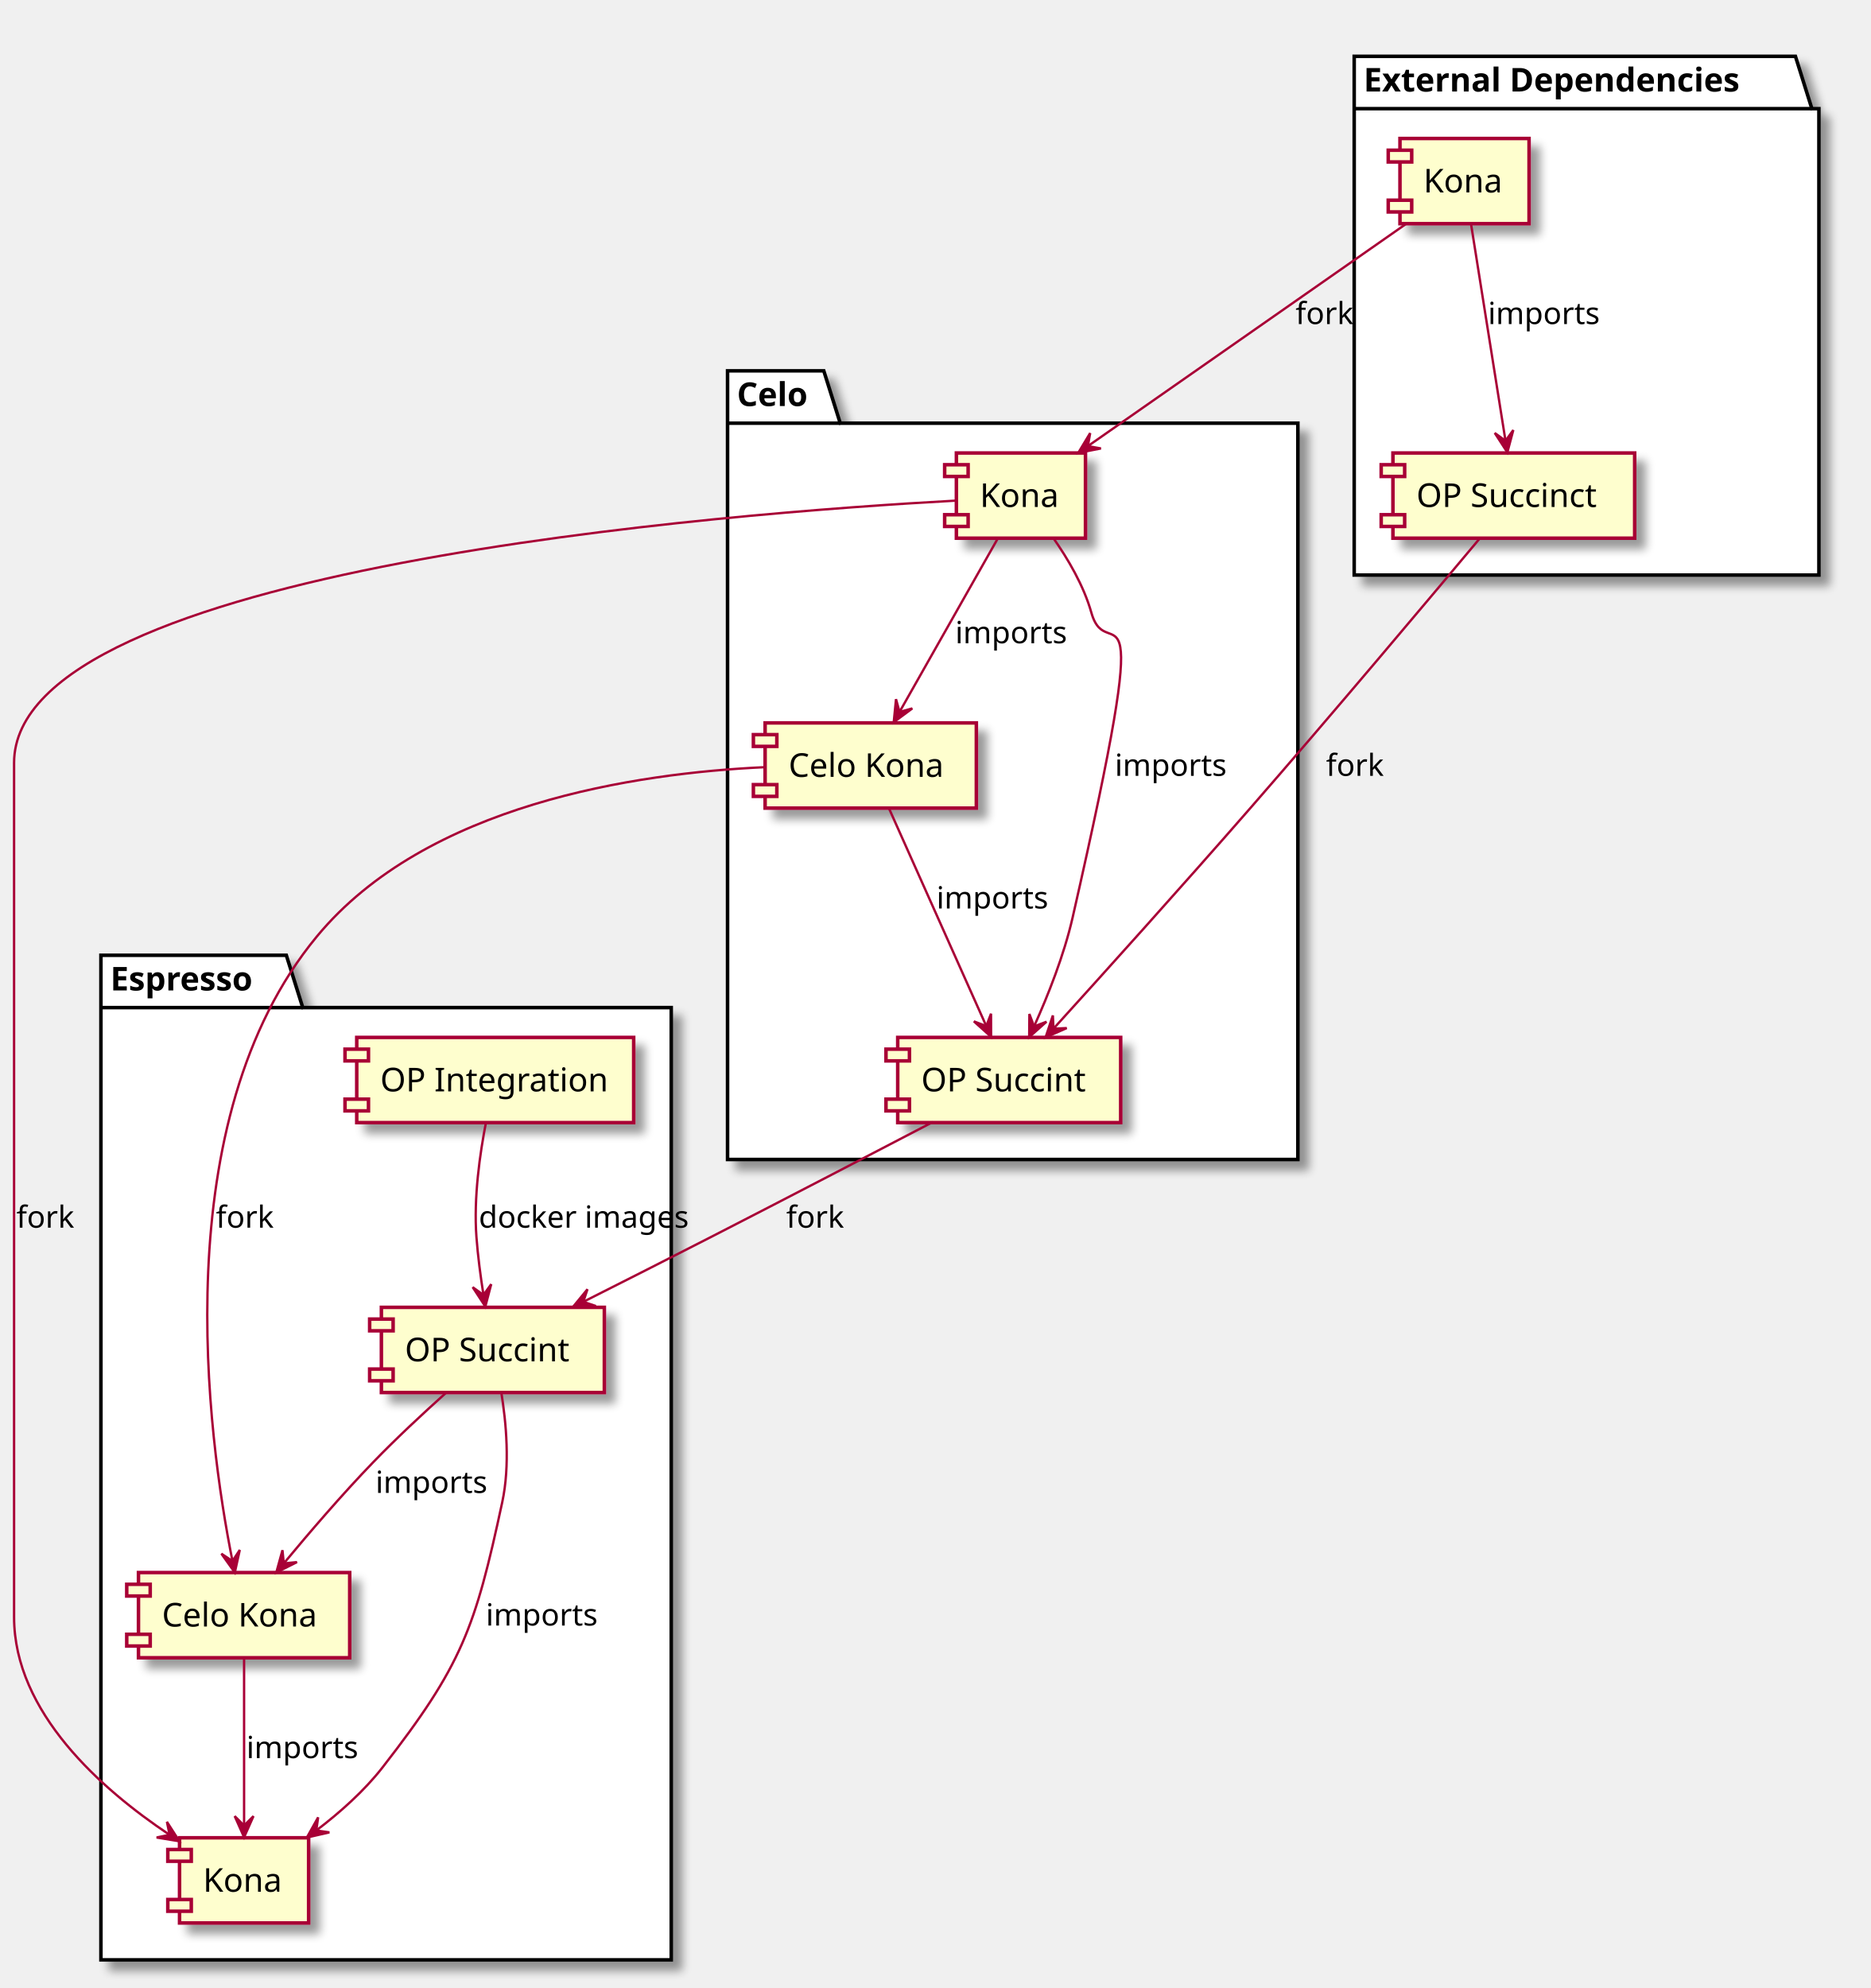
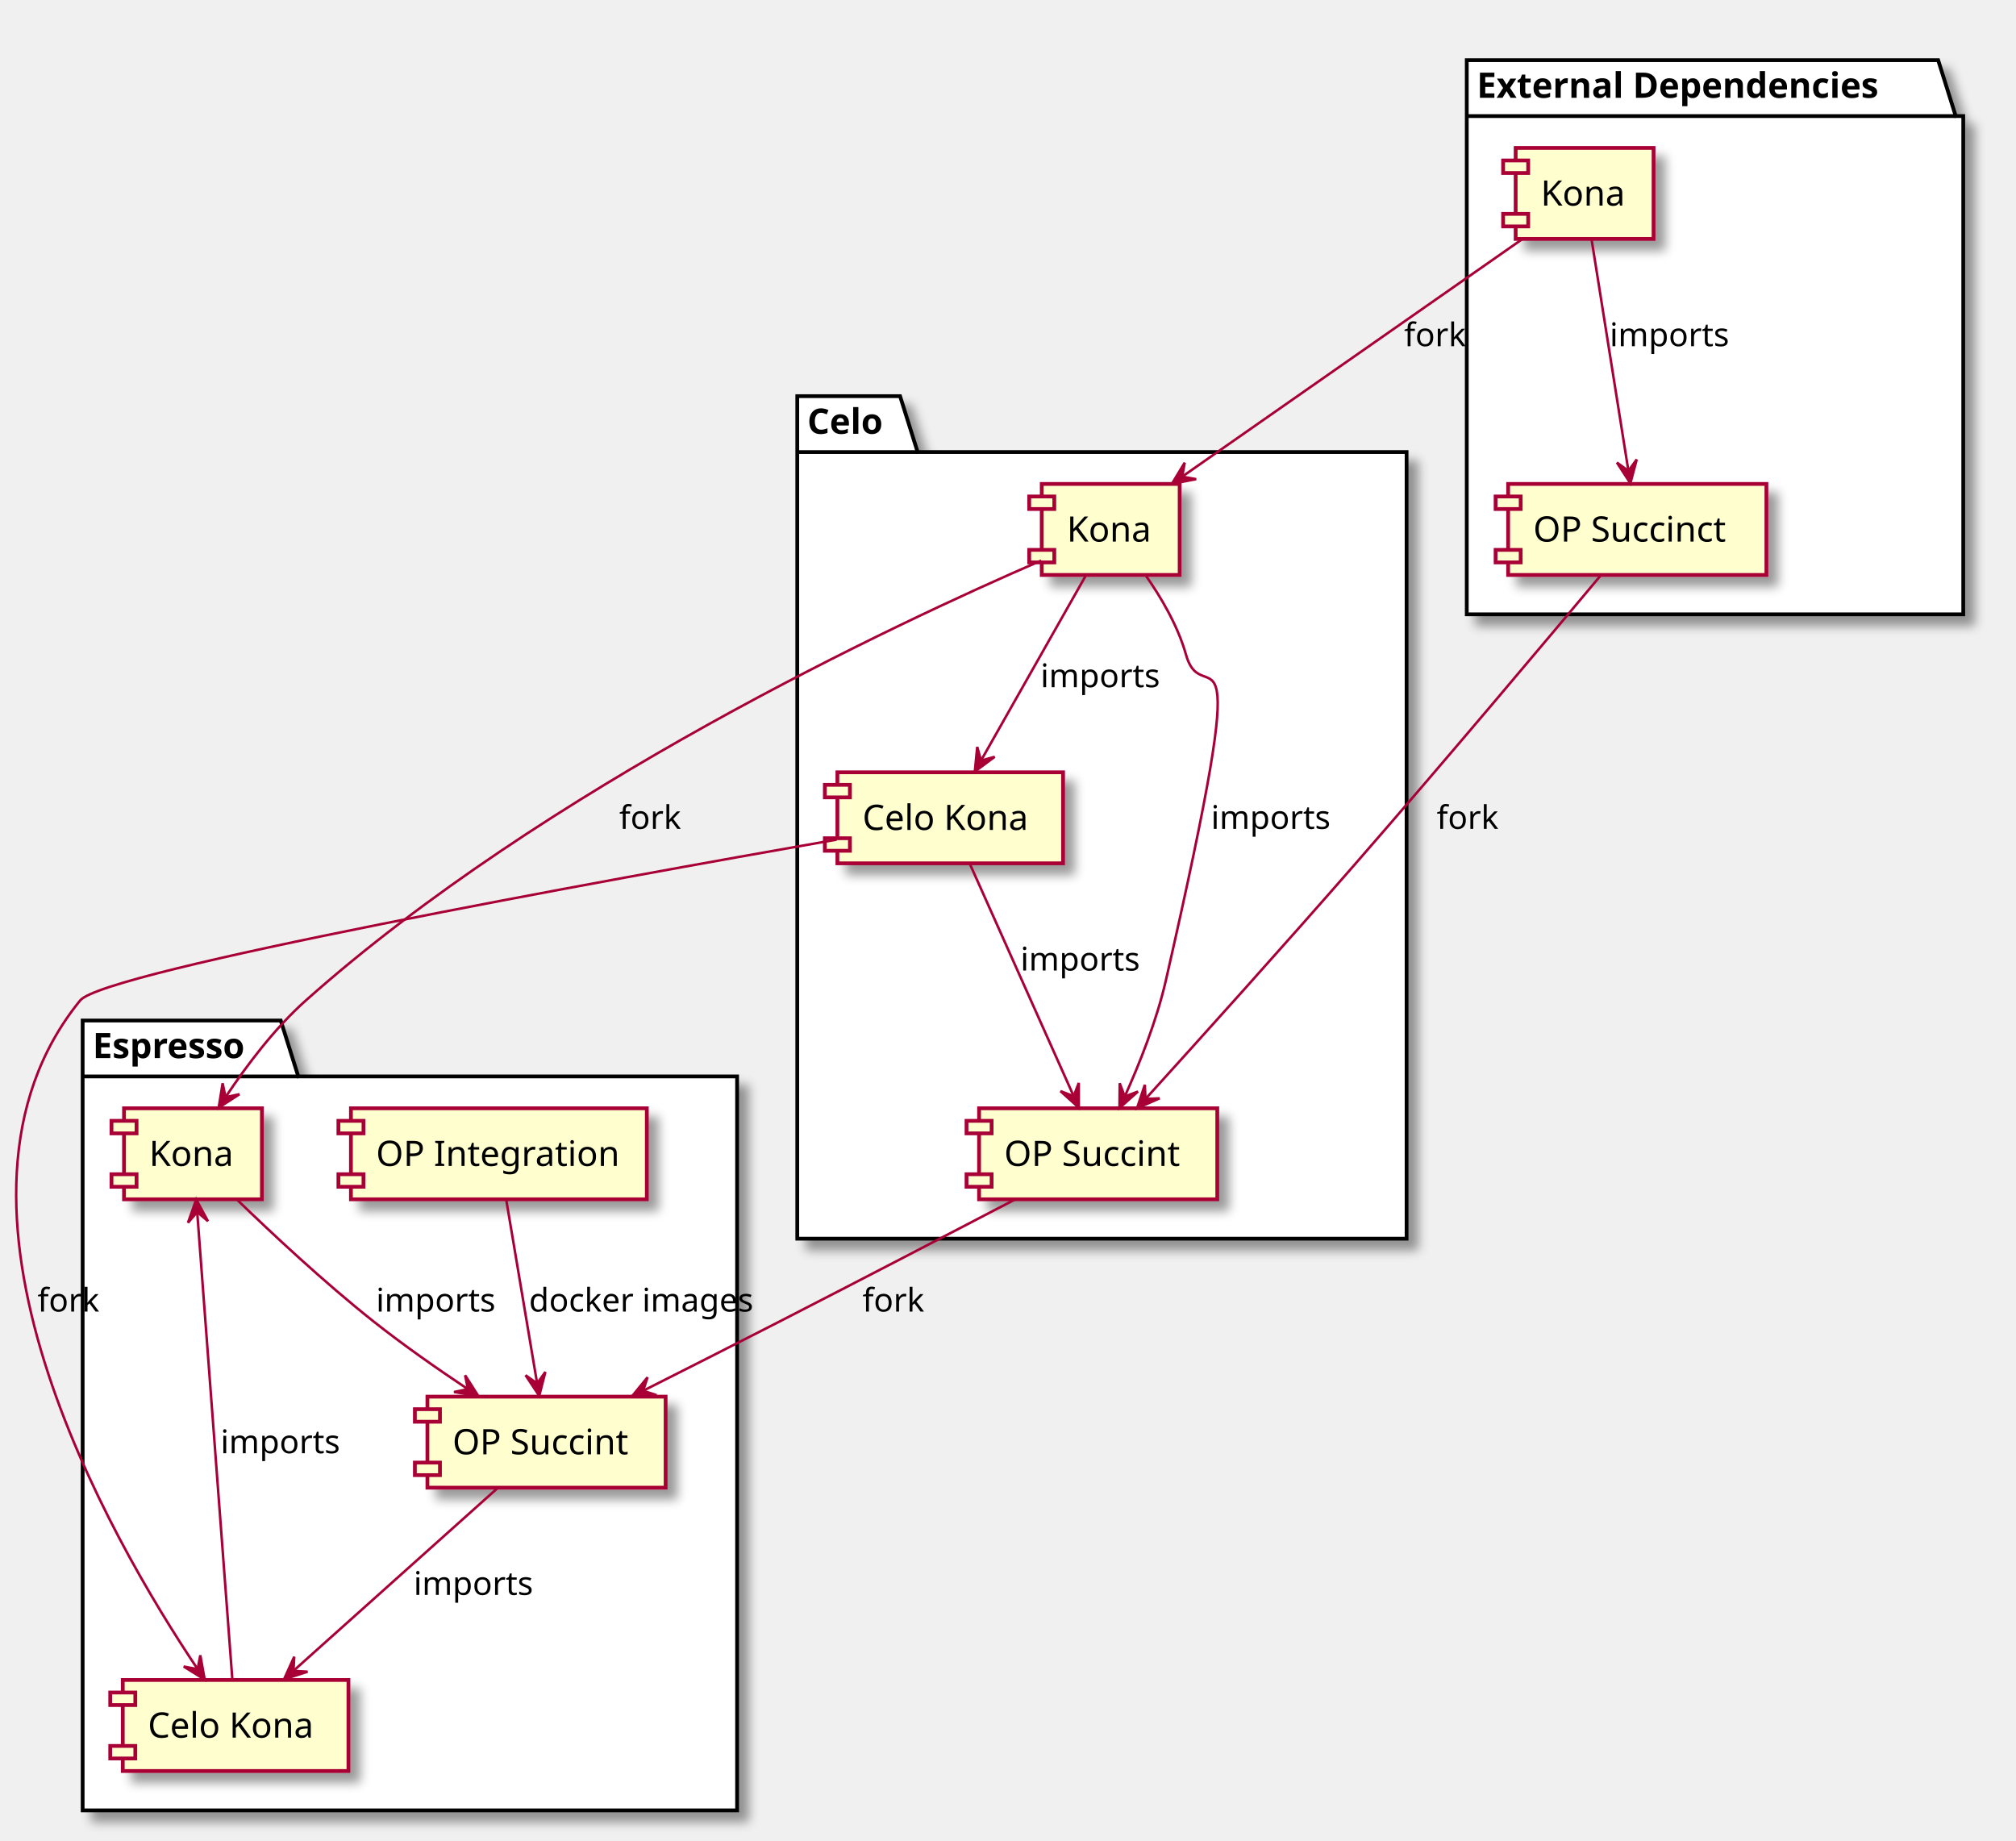
- <svg xmlns="http://www.w3.org/2000/svg" contentScriptType="application/ecmascript" contentStyleType="text/css" height="847px" preserveAspectRatio="none" style="width:797px;height:847px;" version="1.1" viewBox="0 0 797 847" width="797px" zoomAndPan="magnify">
+ <svg xmlns="http://www.w3.org/2000/svg" contentScriptType="application/ecmascript" contentStyleType="text/css" height="734px" preserveAspectRatio="none" style="width:804px;height:734px;" version="1.1" viewBox="0 0 804 734" width="804px" zoomAndPan="magnify">
  <defs>
-     <filter height="300%" id="fxl3bpidmugdk" width="300%" x="-1" y="-1">
+     <filter height="300%" id="fkmjbjr0ba632" width="300%" x="-1" y="-1">
      <feGaussianBlur result="blurOut" stdDeviation="2.0" />
      <feColorMatrix in="blurOut" result="blurOut2" type="matrix" values="0 0 0 0 0 0 0 0 0 0 0 0 0 0 0 0 0 0 .4 0" />
      <feOffset dx="4.0" dy="4.0" in="blurOut2" result="blurOut3" />
      <feBlend in="SourceGraphic" in2="blurOut3" mode="normal" />
    </filter>
  </defs>
  <g>
-     <polygon fill="#FFFFFF" filter="url(#fxl3bpidmugdk)" points="577,24,765,24,772,46.297,775,46.297,775,245,577,245,577,24" style="stroke: #000000; stroke-width: 1.5;" />
-     <line style="stroke: #000000; stroke-width: 1.5;" x1="577" x2="772" y1="46.297" y2="46.297" />
-     <text fill="#000000" font-family="sans-serif" font-size="14" font-weight="bold" lengthAdjust="spacingAndGlyphs" textLength="182" x="581" y="38.995">External Dependencies</text>
-     <polygon fill="#FFFFFF" filter="url(#fxl3bpidmugdk)" points="310,158,351,158,358,180.297,553,180.297,553,494,310,494,310,158" style="stroke: #000000; stroke-width: 1.5;" />
-     <line style="stroke: #000000; stroke-width: 1.5;" x1="310" x2="358" y1="180.297" y2="180.297" />
-     <text fill="#000000" font-family="sans-serif" font-size="14" font-weight="bold" lengthAdjust="spacingAndGlyphs" textLength="35" x="314" y="172.995">Celo</text>
-     <polygon fill="#FFFFFF" filter="url(#fxl3bpidmugdk)" points="43,407,122,407,129,429.297,286,429.297,286,835,43,835,43,407" style="stroke: #000000; stroke-width: 1.5;" />
-     <line style="stroke: #000000; stroke-width: 1.5;" x1="43" x2="129" y1="429.297" y2="429.297" />
-     <text fill="#000000" font-family="sans-serif" font-size="14" font-weight="bold" lengthAdjust="spacingAndGlyphs" textLength="73" x="47" y="421.995">Espresso</text>
-     <rect fill="#FEFECE" filter="url(#fxl3bpidmugdk)" height="36.297" style="stroke: #A80036; stroke-width: 1.5;" width="55" x="596.5" y="59" />
-     <rect fill="#FEFECE" height="5" style="stroke: #A80036; stroke-width: 1.5;" width="10" x="591.5" y="64" />
-     <rect fill="#FEFECE" height="5" style="stroke: #A80036; stroke-width: 1.5;" width="10" x="591.5" y="85.297" />
-     <text fill="#000000" font-family="sans-serif" font-size="14" lengthAdjust="spacingAndGlyphs" textLength="35" x="606.5" y="81.995">Kona</text>
-     <rect fill="#FEFECE" filter="url(#fxl3bpidmugdk)" height="36.297" style="stroke: #A80036; stroke-width: 1.5;" width="103" x="593.5" y="193" />
-     <rect fill="#FEFECE" height="5" style="stroke: #A80036; stroke-width: 1.5;" width="10" x="588.5" y="198" />
-     <rect fill="#FEFECE" height="5" style="stroke: #A80036; stroke-width: 1.5;" width="10" x="588.5" y="219.297" />
-     <text fill="#000000" font-family="sans-serif" font-size="14" lengthAdjust="spacingAndGlyphs" textLength="83" x="603.5" y="215.995">OP Succinct</text>
-     <rect fill="#FEFECE" filter="url(#fxl3bpidmugdk)" height="36.297" style="stroke: #A80036; stroke-width: 1.5;" width="55" x="407.5" y="193" />
-     <rect fill="#FEFECE" height="5" style="stroke: #A80036; stroke-width: 1.5;" width="10" x="402.5" y="198" />
-     <rect fill="#FEFECE" height="5" style="stroke: #A80036; stroke-width: 1.5;" width="10" x="402.5" y="219.297" />
-     <text fill="#000000" font-family="sans-serif" font-size="14" lengthAdjust="spacingAndGlyphs" textLength="35" x="417.5" y="215.995">Kona</text>
-     <rect fill="#FEFECE" filter="url(#fxl3bpidmugdk)" height="36.297" style="stroke: #A80036; stroke-width: 1.5;" width="90" x="326" y="308" />
-     <rect fill="#FEFECE" height="5" style="stroke: #A80036; stroke-width: 1.5;" width="10" x="321" y="313" />
-     <rect fill="#FEFECE" height="5" style="stroke: #A80036; stroke-width: 1.5;" width="10" x="321" y="334.297" />
-     <text fill="#000000" font-family="sans-serif" font-size="14" lengthAdjust="spacingAndGlyphs" textLength="70" x="336" y="330.995">Celo Kona</text>
-     <rect fill="#FEFECE" filter="url(#fxl3bpidmugdk)" height="36.297" style="stroke: #A80036; stroke-width: 1.5;" width="95" x="382.5" y="442" />
-     <rect fill="#FEFECE" height="5" style="stroke: #A80036; stroke-width: 1.5;" width="10" x="377.5" y="447" />
-     <rect fill="#FEFECE" height="5" style="stroke: #A80036; stroke-width: 1.5;" width="10" x="377.5" y="468.297" />
-     <text fill="#000000" font-family="sans-serif" font-size="14" lengthAdjust="spacingAndGlyphs" textLength="75" x="392.5" y="464.995">OP Succint</text>
-     <rect fill="#FEFECE" filter="url(#fxl3bpidmugdk)" height="36.297" style="stroke: #A80036; stroke-width: 1.5;" width="55" x="76.5" y="783" />
-     <rect fill="#FEFECE" height="5" style="stroke: #A80036; stroke-width: 1.5;" width="10" x="71.5" y="788" />
-     <rect fill="#FEFECE" height="5" style="stroke: #A80036; stroke-width: 1.5;" width="10" x="71.5" y="809.297" />
-     <text fill="#000000" font-family="sans-serif" font-size="14" lengthAdjust="spacingAndGlyphs" textLength="35" x="86.5" y="805.995">Kona</text>
-     <rect fill="#FEFECE" filter="url(#fxl3bpidmugdk)" height="36.297" style="stroke: #A80036; stroke-width: 1.5;" width="90" x="59" y="670" />
-     <rect fill="#FEFECE" height="5" style="stroke: #A80036; stroke-width: 1.5;" width="10" x="54" y="675" />
-     <rect fill="#FEFECE" height="5" style="stroke: #A80036; stroke-width: 1.5;" width="10" x="54" y="696.297" />
-     <text fill="#000000" font-family="sans-serif" font-size="14" lengthAdjust="spacingAndGlyphs" textLength="70" x="69" y="692.995">Celo Kona</text>
-     <rect fill="#FEFECE" filter="url(#fxl3bpidmugdk)" height="36.297" style="stroke: #A80036; stroke-width: 1.5;" width="95" x="162.5" y="557" />
-     <rect fill="#FEFECE" height="5" style="stroke: #A80036; stroke-width: 1.5;" width="10" x="157.5" y="562" />
-     <rect fill="#FEFECE" height="5" style="stroke: #A80036; stroke-width: 1.5;" width="10" x="157.5" y="583.297" />
-     <text fill="#000000" font-family="sans-serif" font-size="14" lengthAdjust="spacingAndGlyphs" textLength="75" x="172.5" y="579.995">OP Succint</text>
-     <rect fill="#FEFECE" filter="url(#fxl3bpidmugdk)" height="36.297" style="stroke: #A80036; stroke-width: 1.5;" width="118" x="152" y="442" />
-     <rect fill="#FEFECE" height="5" style="stroke: #A80036; stroke-width: 1.5;" width="10" x="147" y="447" />
-     <rect fill="#FEFECE" height="5" style="stroke: #A80036; stroke-width: 1.5;" width="10" x="147" y="468.297" />
-     <text fill="#000000" font-family="sans-serif" font-size="14" lengthAdjust="spacingAndGlyphs" textLength="98" x="162" y="464.995">OP Integration</text>
-     <path d="M425.28,229.16 C414.05,248.99 395.55,281.65 383.32,303.25 " fill="none" id="KonaCelo-&gt;CeloKonaCelo" style="stroke: #A80036; stroke-width: 1.0;" />
-     <polygon fill="#A80036" points="380.81,307.68,388.73,301.825,383.277,303.331,381.771,297.878,380.81,307.68" style="stroke: #A80036; stroke-width: 1.0;" />
-     <text fill="#000000" font-family="sans-serif" font-size="13" lengthAdjust="spacingAndGlyphs" textLength="49" x="407" y="274.067">imports</text>
-     <path d="M378.71,344.26 C389.36,368.07 408.55,411.02 420.2,437.08 " fill="none" id="CeloKonaCelo-&gt;OPSuccintCelo" style="stroke: #A80036; stroke-width: 1.0;" />
-     <polygon fill="#A80036" points="422.28,441.74,422.248,431.891,420.235,437.178,414.949,435.164,422.28,441.74" style="stroke: #A80036; stroke-width: 1.0;" />
-     <text fill="#000000" font-family="sans-serif" font-size="13" lengthAdjust="spacingAndGlyphs" textLength="49" x="399" y="387.067">imports</text>
-     <path d="M626.75,95.26 C630.52,118.97 637.31,161.66 641.46,187.75 " fill="none" id="KonaExternal-&gt;OPSuccintExternal" style="stroke: #A80036; stroke-width: 1.0;" />
-     <polygon fill="#A80036" points="642.25,192.74,644.788,183.224,641.465,187.802,636.887,184.48,642.25,192.74" style="stroke: #A80036; stroke-width: 1.0;" />
-     <text fill="#000000" font-family="sans-serif" font-size="13" lengthAdjust="spacingAndGlyphs" textLength="49" x="634" y="138.067">imports</text>
-     <path d="M448.66,229.04 C454.96,237.99 461.75,249.48 465,261 C472.14,286.34 493.39,231.52 457,391 C453.35,406.99 446.51,424.15 440.63,437.24 " fill="none" id="KonaCelo-&gt;OPSuccintCelo" style="stroke: #A80036; stroke-width: 1.0;" />
-     <polygon fill="#A80036" points="438.52,441.86,445.886,435.322,440.589,437.308,438.603,432.012,438.52,441.86" style="stroke: #A80036; stroke-width: 1.0;" />
-     <text fill="#000000" font-family="sans-serif" font-size="13" lengthAdjust="spacingAndGlyphs" textLength="49" x="475" y="330.567">imports</text>
-     <path d="M599.29,95.26 C564.39,119.63 500.79,164.05 463.79,189.89 " fill="none" id="KonaExternal-&gt;KonaCelo" style="stroke: #A80036; stroke-width: 1.0;" />
-     <polygon fill="#A80036" points="459.42,192.95,469.087,191.064,463.515,190.082,464.497,184.511,459.42,192.95" style="stroke: #A80036; stroke-width: 1.0;" />
-     <text fill="#000000" font-family="sans-serif" font-size="13" lengthAdjust="spacingAndGlyphs" textLength="24" x="552" y="138.067">fork</text>
-     <path d="M630.65,229.21 C609.48,254.53 568.55,303.22 533,344 C504.03,377.23 469.77,415.23 448.97,438.16 " fill="none" id="OPSuccintExternal-&gt;OPSuccintCelo" style="stroke: #A80036; stroke-width: 1.0;" />
-     <polygon fill="#A80036" points="445.5,441.98,454.518,438.022,448.868,438.284,448.605,432.633,445.5,441.98" style="stroke: #A80036; stroke-width: 1.0;" />
-     <text fill="#000000" font-family="sans-serif" font-size="13" lengthAdjust="spacingAndGlyphs" textLength="24" x="565" y="330.567">fork</text>
-     <path d="M407.18,213.3 C312.12,218.51 6,241.72 6,325 C6,325 6,325 6,689 C6,729.63 43.35,762.4 71.94,781.53 " fill="none" id="KonaCelo-&gt;KonaEspresso" style="stroke: #A80036; stroke-width: 1.0;" />
-     <polygon fill="#A80036" points="76.44,784.48,71.118,776.193,72.262,781.733,66.722,782.878,76.44,784.48" style="stroke: #A80036; stroke-width: 1.0;" />
-     <text fill="#000000" font-family="sans-serif" font-size="13" lengthAdjust="spacingAndGlyphs" textLength="24" x="7" y="523.067">fork</text>
-     <path d="M325.66,326.87 C271.3,329.39 181.68,342.55 135,399 C70.09,477.49 88.49,612.06 99,664.84 " fill="none" id="CeloKonaCelo-&gt;CeloKonaEspresso" style="stroke: #A80036; stroke-width: 1.0;" />
-     <polygon fill="#A80036" points="100.05,669.98,102.164,660.361,99.047,665.082,94.327,661.965,100.05,669.98" style="stroke: #A80036; stroke-width: 1.0;" />
-     <text fill="#000000" font-family="sans-serif" font-size="13" lengthAdjust="spacingAndGlyphs" textLength="24" x="92" y="523.067">fork</text>
-     <path d="M397.43,478.06 C371.8,491.44 335.17,510.51 303,527 C285.19,536.13 265.41,546.14 248.69,554.57 " fill="none" id="OPSuccintCelo-&gt;OPSuccintEspresso" style="stroke: #A80036; stroke-width: 1.0;" />
-     <polygon fill="#A80036" points="244.06,556.9,253.898,556.44,248.529,554.658,250.311,549.289,244.06,556.9" style="stroke: #A80036; stroke-width: 1.0;" />
-     <text fill="#000000" font-family="sans-serif" font-size="13" lengthAdjust="spacingAndGlyphs" textLength="24" x="335" y="523.067">fork</text>
-     <path d="M207.1,478.05 C204.49,491.35 201.76,510.31 203,527 C203.59,535.02 204.75,543.75 205.96,551.48 " fill="none" id="OpIntegration-&gt;OPSuccintEspresso" style="stroke: #A80036; stroke-width: 1.0;" />
-     <polygon fill="#A80036" points="206.79,556.66,209.296,547.135,205.989,551.725,201.4,548.417,206.79,556.66" style="stroke: #A80036; stroke-width: 1.0;" />
-     <text fill="#000000" font-family="sans-serif" font-size="13" lengthAdjust="spacingAndGlyphs" textLength="94" x="204" y="523.067">docker images</text>
-     <path d="M104,706.34 C104,725.57 104,756.63 104,777.66 " fill="none" id="CeloKonaEspresso-&gt;KonaEspresso" style="stroke: #A80036; stroke-width: 1.0;" />
-     <polygon fill="#A80036" points="104,782.78,108,773.78,104,777.78,100,773.78,104,782.78" style="stroke: #A80036; stroke-width: 1.0;" />
-     <text fill="#000000" font-family="sans-serif" font-size="13" lengthAdjust="spacingAndGlyphs" textLength="49" x="105" y="749.067">imports</text>
-     <path d="M190.12,593.34 C180.48,602 168.87,612.78 159,623 C145.74,636.73 131.73,653.06 121.17,665.79 " fill="none" id="OPSuccintEspresso-&gt;CeloKonaEspresso" style="stroke: #A80036; stroke-width: 1.0;" />
-     <polygon fill="#A80036" points="117.73,669.96,126.536,665.549,120.906,666.098,120.356,660.468,117.73,669.96" style="stroke: #A80036; stroke-width: 1.0;" />
-     <text fill="#000000" font-family="sans-serif" font-size="13" lengthAdjust="spacingAndGlyphs" textLength="49" x="160" y="636.067">imports</text>
-     <path d="M213.56,593.03 C215.69,606.04 217.37,624.33 214,640 C202.41,693.87 196.83,709.51 163,753 C155.19,763.04 144.82,772.23 134.94,779.76 " fill="none" id="OPSuccintEspresso-&gt;KonaEspresso" style="stroke: #A80036; stroke-width: 1.0;" />
-     <polygon fill="#A80036" points="130.75,782.89,140.35,780.69,134.75,779.89,135.55,774.29,130.75,782.89" style="stroke: #A80036; stroke-width: 1.0;" />
-     <text fill="#000000" font-family="sans-serif" font-size="13" lengthAdjust="spacingAndGlyphs" textLength="49" x="207" y="692.567">imports</text>
+     <polygon fill="#FFFFFF" filter="url(#fkmjbjr0ba632)" points="584.96,24,772.96,24,779.96,46.297,782.96,46.297,782.96,245,584.96,245,584.96,24" style="stroke: #000000; stroke-width: 1.5;" />
+     <line style="stroke: #000000; stroke-width: 1.5;" x1="584.96" x2="779.96" y1="46.297" y2="46.297" />
+     <text fill="#000000" font-family="sans-serif" font-size="14" font-weight="bold" lengthAdjust="spacingAndGlyphs" textLength="182" x="588.96" y="38.995">External Dependencies</text>
+     <polygon fill="#FFFFFF" filter="url(#fkmjbjr0ba632)" points="317.96,158,358.96,158,365.96,180.297,560.96,180.297,560.96,494,317.96,494,317.96,158" style="stroke: #000000; stroke-width: 1.5;" />
+     <line style="stroke: #000000; stroke-width: 1.5;" x1="317.96" x2="365.96" y1="180.297" y2="180.297" />
+     <text fill="#000000" font-family="sans-serif" font-size="14" font-weight="bold" lengthAdjust="spacingAndGlyphs" textLength="35" x="321.96" y="172.995">Celo</text>
+     <polygon fill="#FFFFFF" filter="url(#fkmjbjr0ba632)" points="32.96,407,111.96,407,118.96,429.297,293.96,429.297,293.96,722,32.96,722,32.96,407" style="stroke: #000000; stroke-width: 1.5;" />
+     <line style="stroke: #000000; stroke-width: 1.5;" x1="32.96" x2="118.96" y1="429.297" y2="429.297" />
+     <text fill="#000000" font-family="sans-serif" font-size="14" font-weight="bold" lengthAdjust="spacingAndGlyphs" textLength="73" x="36.96" y="421.995">Espresso</text>
+     <rect fill="#FEFECE" filter="url(#fkmjbjr0ba632)" height="36.297" style="stroke: #A80036; stroke-width: 1.5;" width="55" x="604.46" y="59" />
+     <rect fill="#FEFECE" height="5" style="stroke: #A80036; stroke-width: 1.5;" width="10" x="599.46" y="64" />
+     <rect fill="#FEFECE" height="5" style="stroke: #A80036; stroke-width: 1.5;" width="10" x="599.46" y="85.297" />
+     <text fill="#000000" font-family="sans-serif" font-size="14" lengthAdjust="spacingAndGlyphs" textLength="35" x="614.46" y="81.995">Kona</text>
+     <rect fill="#FEFECE" filter="url(#fkmjbjr0ba632)" height="36.297" style="stroke: #A80036; stroke-width: 1.5;" width="103" x="601.46" y="193" />
+     <rect fill="#FEFECE" height="5" style="stroke: #A80036; stroke-width: 1.5;" width="10" x="596.46" y="198" />
+     <rect fill="#FEFECE" height="5" style="stroke: #A80036; stroke-width: 1.5;" width="10" x="596.46" y="219.297" />
+     <text fill="#000000" font-family="sans-serif" font-size="14" lengthAdjust="spacingAndGlyphs" textLength="83" x="611.46" y="215.995">OP Succinct</text>
+     <rect fill="#FEFECE" filter="url(#fkmjbjr0ba632)" height="36.297" style="stroke: #A80036; stroke-width: 1.5;" width="55" x="415.46" y="193" />
+     <rect fill="#FEFECE" height="5" style="stroke: #A80036; stroke-width: 1.5;" width="10" x="410.46" y="198" />
+     <rect fill="#FEFECE" height="5" style="stroke: #A80036; stroke-width: 1.5;" width="10" x="410.46" y="219.297" />
+     <text fill="#000000" font-family="sans-serif" font-size="14" lengthAdjust="spacingAndGlyphs" textLength="35" x="425.46" y="215.995">Kona</text>
+     <rect fill="#FEFECE" filter="url(#fkmjbjr0ba632)" height="36.297" style="stroke: #A80036; stroke-width: 1.5;" width="90" x="333.96" y="308" />
+     <rect fill="#FEFECE" height="5" style="stroke: #A80036; stroke-width: 1.5;" width="10" x="328.96" y="313" />
+     <rect fill="#FEFECE" height="5" style="stroke: #A80036; stroke-width: 1.5;" width="10" x="328.96" y="334.297" />
+     <text fill="#000000" font-family="sans-serif" font-size="14" lengthAdjust="spacingAndGlyphs" textLength="70" x="343.96" y="330.995">Celo Kona</text>
+     <rect fill="#FEFECE" filter="url(#fkmjbjr0ba632)" height="36.297" style="stroke: #A80036; stroke-width: 1.5;" width="95" x="390.46" y="442" />
+     <rect fill="#FEFECE" height="5" style="stroke: #A80036; stroke-width: 1.5;" width="10" x="385.46" y="447" />
+     <rect fill="#FEFECE" height="5" style="stroke: #A80036; stroke-width: 1.5;" width="10" x="385.46" y="468.297" />
+     <text fill="#000000" font-family="sans-serif" font-size="14" lengthAdjust="spacingAndGlyphs" textLength="75" x="400.46" y="464.995">OP Succint</text>
+     <rect fill="#FEFECE" filter="url(#fkmjbjr0ba632)" height="36.297" style="stroke: #A80036; stroke-width: 1.5;" width="55" x="49.46" y="442" />
+     <rect fill="#FEFECE" height="5" style="stroke: #A80036; stroke-width: 1.5;" width="10" x="44.46" y="447" />
+     <rect fill="#FEFECE" height="5" style="stroke: #A80036; stroke-width: 1.5;" width="10" x="44.46" y="468.297" />
+     <text fill="#000000" font-family="sans-serif" font-size="14" lengthAdjust="spacingAndGlyphs" textLength="35" x="59.46" y="464.995">Kona</text>
+     <rect fill="#FEFECE" filter="url(#fkmjbjr0ba632)" height="36.297" style="stroke: #A80036; stroke-width: 1.5;" width="90" x="48.96" y="670" />
+     <rect fill="#FEFECE" height="5" style="stroke: #A80036; stroke-width: 1.5;" width="10" x="43.96" y="675" />
+     <rect fill="#FEFECE" height="5" style="stroke: #A80036; stroke-width: 1.5;" width="10" x="43.96" y="696.297" />
+     <text fill="#000000" font-family="sans-serif" font-size="14" lengthAdjust="spacingAndGlyphs" textLength="70" x="58.96" y="692.995">Celo Kona</text>
+     <rect fill="#FEFECE" filter="url(#fkmjbjr0ba632)" height="36.297" style="stroke: #A80036; stroke-width: 1.5;" width="95" x="170.46" y="557" />
+     <rect fill="#FEFECE" height="5" style="stroke: #A80036; stroke-width: 1.5;" width="10" x="165.46" y="562" />
+     <rect fill="#FEFECE" height="5" style="stroke: #A80036; stroke-width: 1.5;" width="10" x="165.46" y="583.297" />
+     <text fill="#000000" font-family="sans-serif" font-size="14" lengthAdjust="spacingAndGlyphs" textLength="75" x="180.46" y="579.995">OP Succint</text>
+     <rect fill="#FEFECE" filter="url(#fkmjbjr0ba632)" height="36.297" style="stroke: #A80036; stroke-width: 1.5;" width="118" x="139.96" y="442" />
+     <rect fill="#FEFECE" height="5" style="stroke: #A80036; stroke-width: 1.5;" width="10" x="134.96" y="447" />
+     <rect fill="#FEFECE" height="5" style="stroke: #A80036; stroke-width: 1.5;" width="10" x="134.96" y="468.297" />
+     <text fill="#000000" font-family="sans-serif" font-size="14" lengthAdjust="spacingAndGlyphs" textLength="98" x="149.96" y="464.995">OP Integration</text>
+     <path d="M433.24,229.16 C422.01,248.99 403.51,281.65 391.28,303.25 " fill="none" id="KonaCelo-&gt;CeloKonaCelo" style="stroke: #A80036; stroke-width: 1.0;" />
+     <polygon fill="#A80036" points="388.77,307.68,396.69,301.825,391.237,303.331,389.731,297.878,388.77,307.68" style="stroke: #A80036; stroke-width: 1.0;" />
+     <text fill="#000000" font-family="sans-serif" font-size="13" lengthAdjust="spacingAndGlyphs" textLength="49" x="414.96" y="274.067">imports</text>
+     <path d="M386.67,344.26 C397.32,368.07 416.51,411.02 428.16,437.08 " fill="none" id="CeloKonaCelo-&gt;OPSuccintCelo" style="stroke: #A80036; stroke-width: 1.0;" />
+     <polygon fill="#A80036" points="430.24,441.74,430.22,431.891,428.2,437.175,422.916,435.155,430.24,441.74" style="stroke: #A80036; stroke-width: 1.0;" />
+     <text fill="#000000" font-family="sans-serif" font-size="13" lengthAdjust="spacingAndGlyphs" textLength="49" x="406.96" y="387.067">imports</text>
+     <path d="M634.7,95.26 C638.48,118.97 645.27,161.66 649.42,187.75 " fill="none" id="KonaExternal-&gt;OPSuccintExternal" style="stroke: #A80036; stroke-width: 1.0;" />
+     <polygon fill="#A80036" points="650.21,192.74,652.743,183.222,649.423,187.802,644.843,184.482,650.21,192.74" style="stroke: #A80036; stroke-width: 1.0;" />
+     <text fill="#000000" font-family="sans-serif" font-size="13" lengthAdjust="spacingAndGlyphs" textLength="49" x="641.96" y="138.067">imports</text>
+     <path d="M456.61,229.04 C462.92,237.99 469.71,249.48 472.96,261 C480.1,286.34 501.35,231.52 464.96,391 C461.31,406.99 454.47,424.15 448.59,437.24 " fill="none" id="KonaCelo-&gt;OPSuccintCelo" style="stroke: #A80036; stroke-width: 1.0;" />
+     <polygon fill="#A80036" points="446.47,441.86,453.836,435.322,448.539,437.308,446.553,432.012,446.47,441.86" style="stroke: #A80036; stroke-width: 1.0;" />
+     <text fill="#000000" font-family="sans-serif" font-size="13" lengthAdjust="spacingAndGlyphs" textLength="49" x="482.96" y="330.567">imports</text>
+     <path d="M607.25,95.26 C572.35,119.63 508.74,164.05 471.75,189.89 " fill="none" id="KonaExternal-&gt;KonaCelo" style="stroke: #A80036; stroke-width: 1.0;" />
+     <polygon fill="#A80036" points="467.37,192.95,477.041,191.086,471.472,190.091,472.467,184.523,467.37,192.95" style="stroke: #A80036; stroke-width: 1.0;" />
+     <text fill="#000000" font-family="sans-serif" font-size="13" lengthAdjust="spacingAndGlyphs" textLength="24" x="559.96" y="138.067">fork</text>
+     <path d="M638.61,229.21 C617.44,254.53 576.51,303.22 540.96,344 C511.99,377.23 477.72,415.23 456.93,438.16 " fill="none" id="OPSuccintExternal-&gt;OPSuccintCelo" style="stroke: #A80036; stroke-width: 1.0;" />
+     <polygon fill="#A80036" points="453.46,441.98,462.478,438.022,456.828,438.284,456.565,432.633,453.46,441.98" style="stroke: #A80036; stroke-width: 1.0;" />
+     <text fill="#000000" font-family="sans-serif" font-size="13" lengthAdjust="spacingAndGlyphs" textLength="24" x="572.96" y="330.567">fork</text>
+     <path d="M415.24,223.56 C356.5,248.99 217.1,314.3 121.96,399 C109.49,410.1 98.22,425.14 90.07,437.38 " fill="none" id="KonaCelo-&gt;KonaEspresso" style="stroke: #A80036; stroke-width: 1.0;" />
+     <polygon fill="#A80036" points="87.22,441.75,95.486,436.395,89.951,437.561,88.784,432.026,87.22,441.75" style="stroke: #A80036; stroke-width: 1.0;" />
+     <text fill="#000000" font-family="sans-serif" font-size="13" lengthAdjust="spacingAndGlyphs" textLength="24" x="246.96" y="330.567">fork</text>
+     <path d="M333.68,334.84 C241.85,350.95 41.52,387.25 31.96,399 C-33.67,479.64 44.03,613.81 78.81,665.65 " fill="none" id="CeloKonaCelo-&gt;CeloKonaEspresso" style="stroke: #A80036; stroke-width: 1.0;" />
+     <polygon fill="#A80036" points="81.63,669.83,79.882,660.138,78.82,665.694,73.264,664.633,81.63,669.83" style="stroke: #A80036; stroke-width: 1.0;" />
+     <text fill="#000000" font-family="sans-serif" font-size="13" lengthAdjust="spacingAndGlyphs" textLength="24" x="14.96" y="523.067">fork</text>
+     <path d="M405.38,478.06 C379.76,491.44 343.13,510.51 310.96,527 C293.15,536.13 273.37,546.14 256.65,554.57 " fill="none" id="OPSuccintCelo-&gt;OPSuccintEspresso" style="stroke: #A80036; stroke-width: 1.0;" />
+     <polygon fill="#A80036" points="252.02,556.9,261.857,556.415,256.483,554.647,258.252,549.274,252.02,556.9" style="stroke: #A80036; stroke-width: 1.0;" />
+     <text fill="#000000" font-family="sans-serif" font-size="13" lengthAdjust="spacingAndGlyphs" textLength="24" x="343.96" y="523.067">fork</text>
+     <path d="M201.84,478.16 C205.15,497.82 210.58,530.11 214.21,551.7 " fill="none" id="OpIntegration-&gt;OPSuccintEspresso" style="stroke: #A80036; stroke-width: 1.0;" />
+     <polygon fill="#A80036" points="215.05,556.68,217.502,547.141,214.221,551.749,209.613,548.468,215.05,556.68" style="stroke: #A80036; stroke-width: 1.0;" />
+     <text fill="#000000" font-family="sans-serif" font-size="13" lengthAdjust="spacingAndGlyphs" textLength="94" x="210.96" y="523.067">docker images</text>
+     <path d="M92.67,669.89 C89.64,629.62 82.06,528.82 78.66,483.59 " fill="none" id="CeloKonaEspresso-&gt;KonaEspresso" style="stroke: #A80036; stroke-width: 1.0;" />
+     <polygon fill="#A80036" points="78.26,478.36,74.966,487.642,78.646,483.345,82.942,487.025,78.26,478.36" style="stroke: #A80036; stroke-width: 1.0;" />
+     <text fill="#000000" font-family="sans-serif" font-size="13" lengthAdjust="spacingAndGlyphs" textLength="49" x="87.96" y="579.567">imports</text>
+     <path d="M198.85,593.1 C176.89,612.76 140.84,645.03 117.25,666.15 " fill="none" id="OPSuccintEspresso-&gt;CeloKonaEspresso" style="stroke: #A80036; stroke-width: 1.0;" />
+     <polygon fill="#A80036" points="113.29,669.7,122.668,666.69,117.02,666.37,117.34,660.722,113.29,669.7" style="stroke: #A80036; stroke-width: 1.0;" />
+     <text fill="#000000" font-family="sans-serif" font-size="13" lengthAdjust="spacingAndGlyphs" textLength="49" x="164.96" y="636.067">imports</text>
+     <path d="M94.09,478.01 C108.3,491.79 129.29,511.42 148.96,527 C160.8,536.38 174.43,545.91 186.44,553.91 " fill="none" id="KonaEspresso-&gt;OPSuccintEspresso" style="stroke: #A80036; stroke-width: 1.0;" />
+     <polygon fill="#A80036" points="190.78,556.79,185.497,548.478,186.615,554.023,181.07,555.141,190.78,556.79" style="stroke: #A80036; stroke-width: 1.0;" />
+     <text fill="#000000" font-family="sans-serif" font-size="13" lengthAdjust="spacingAndGlyphs" textLength="49" x="149.96" y="523.067">imports</text>
  </g>
</svg>
